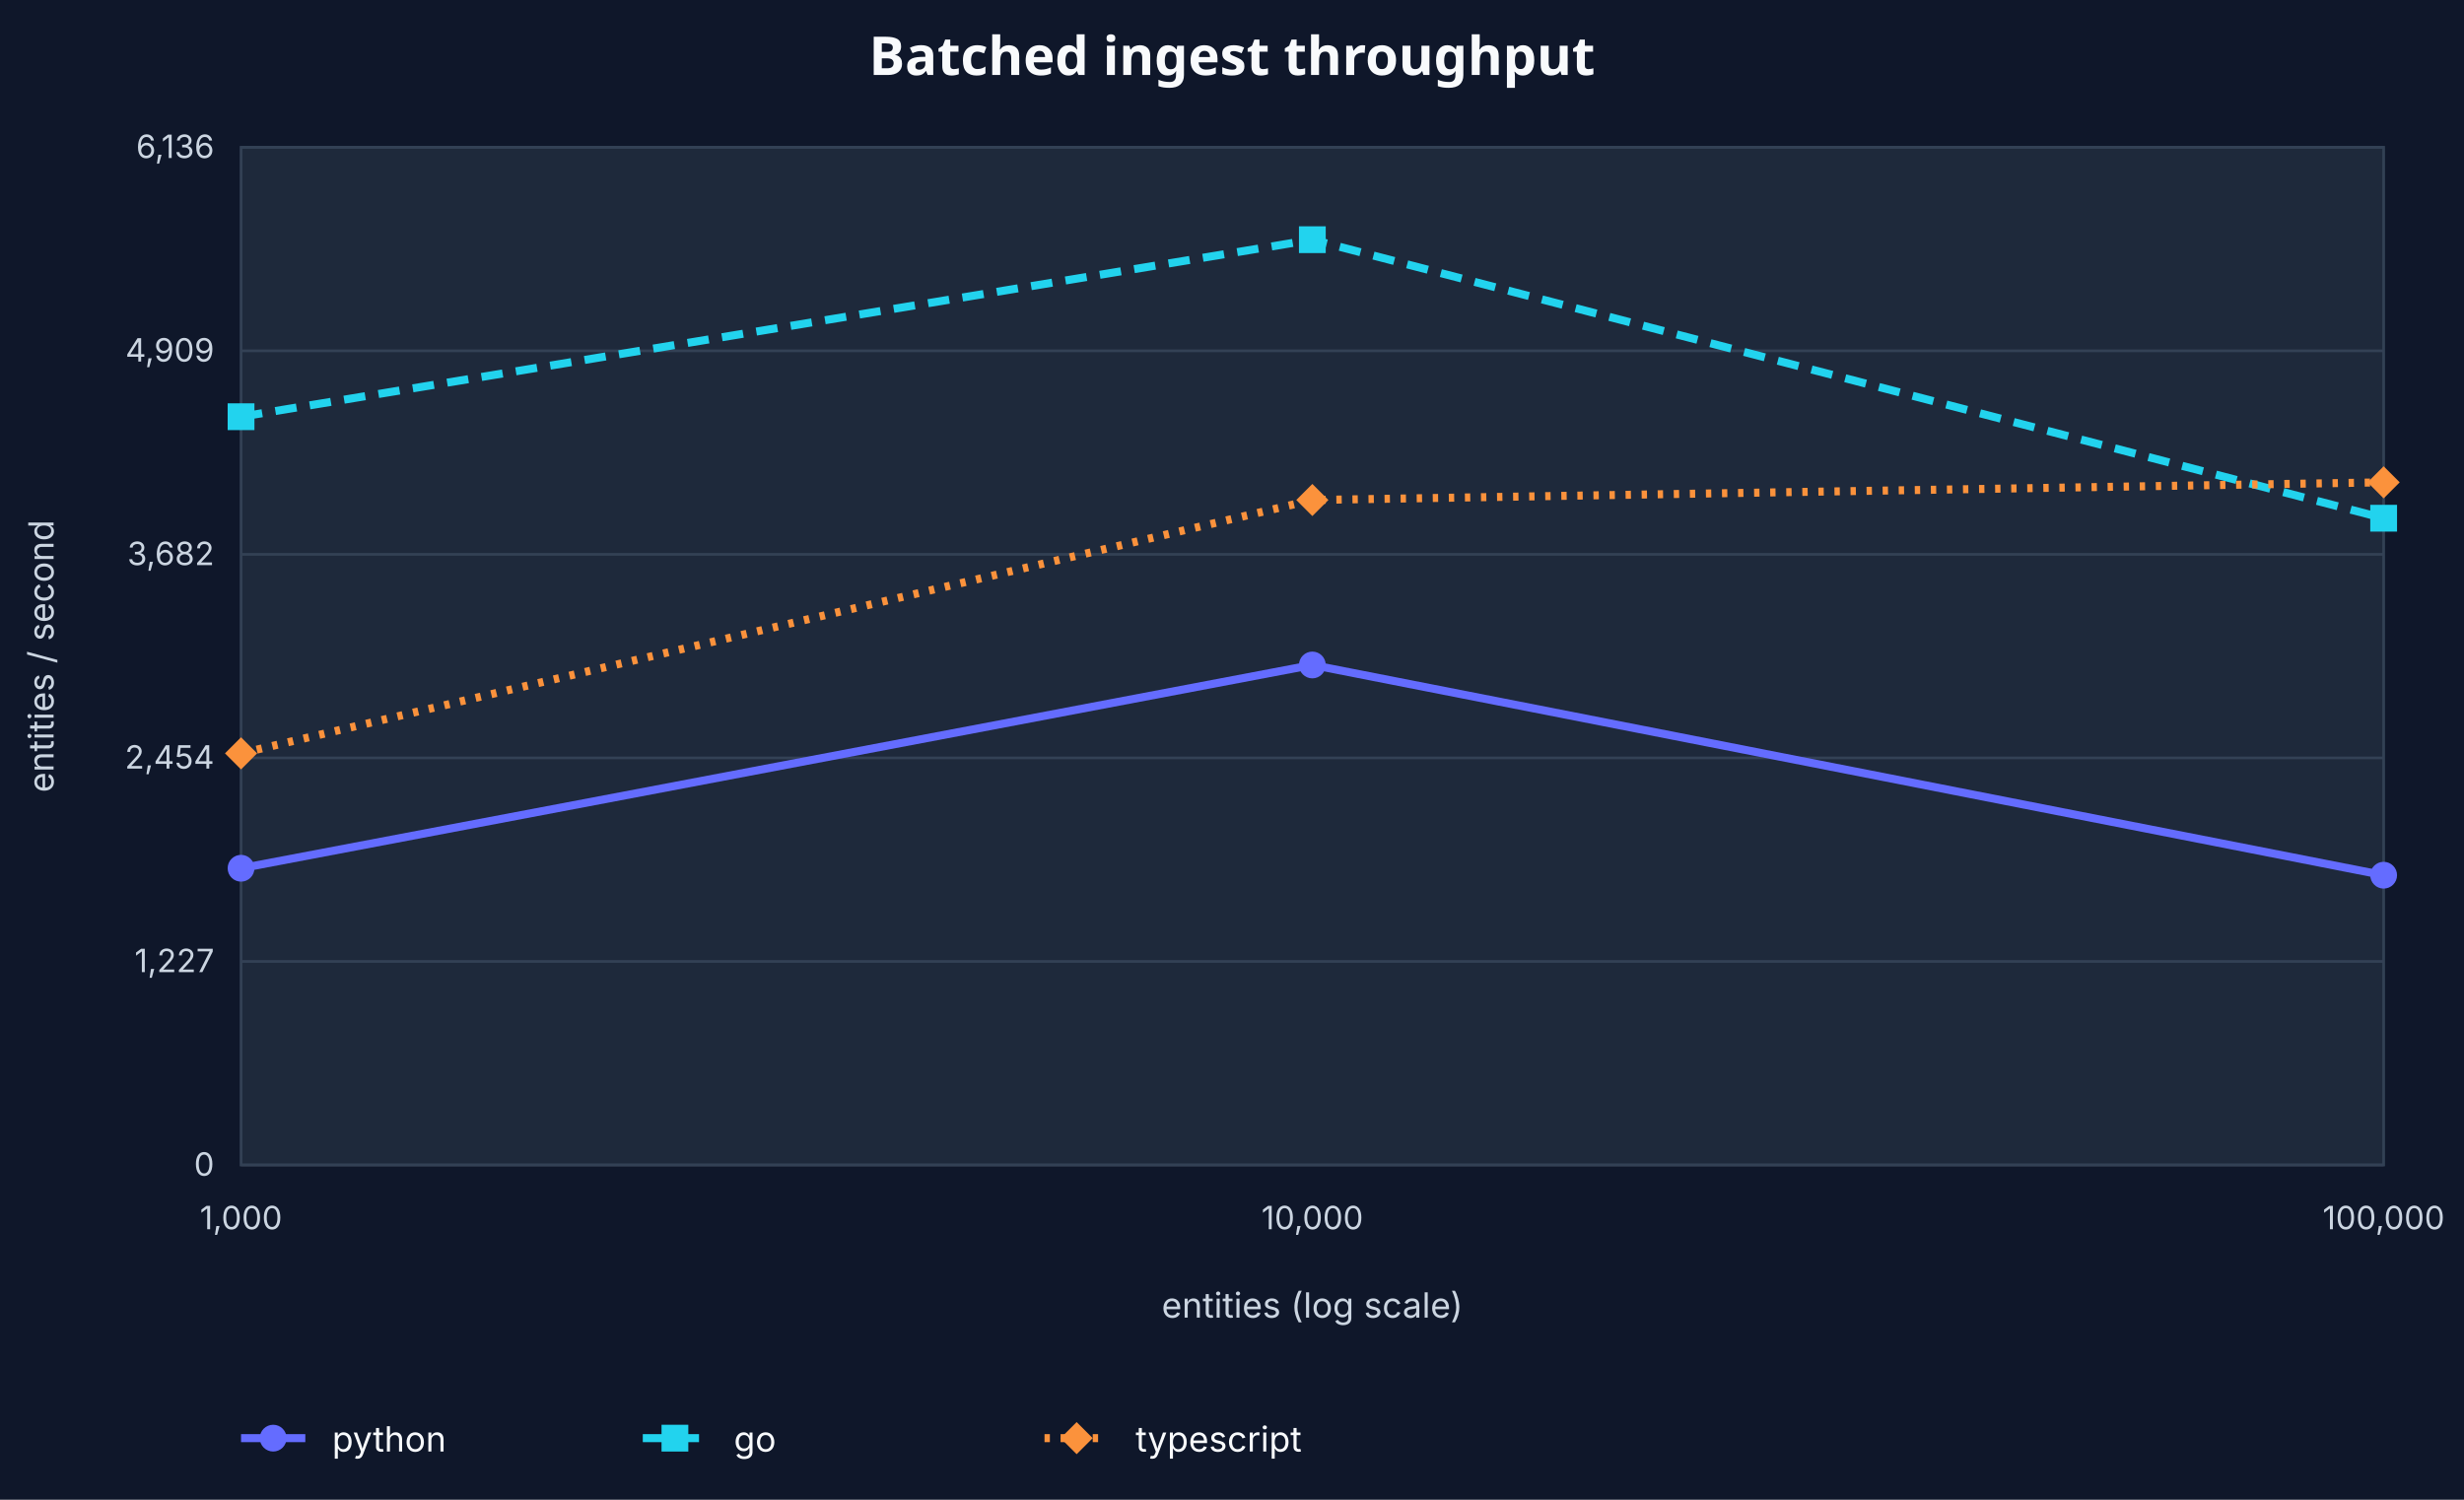
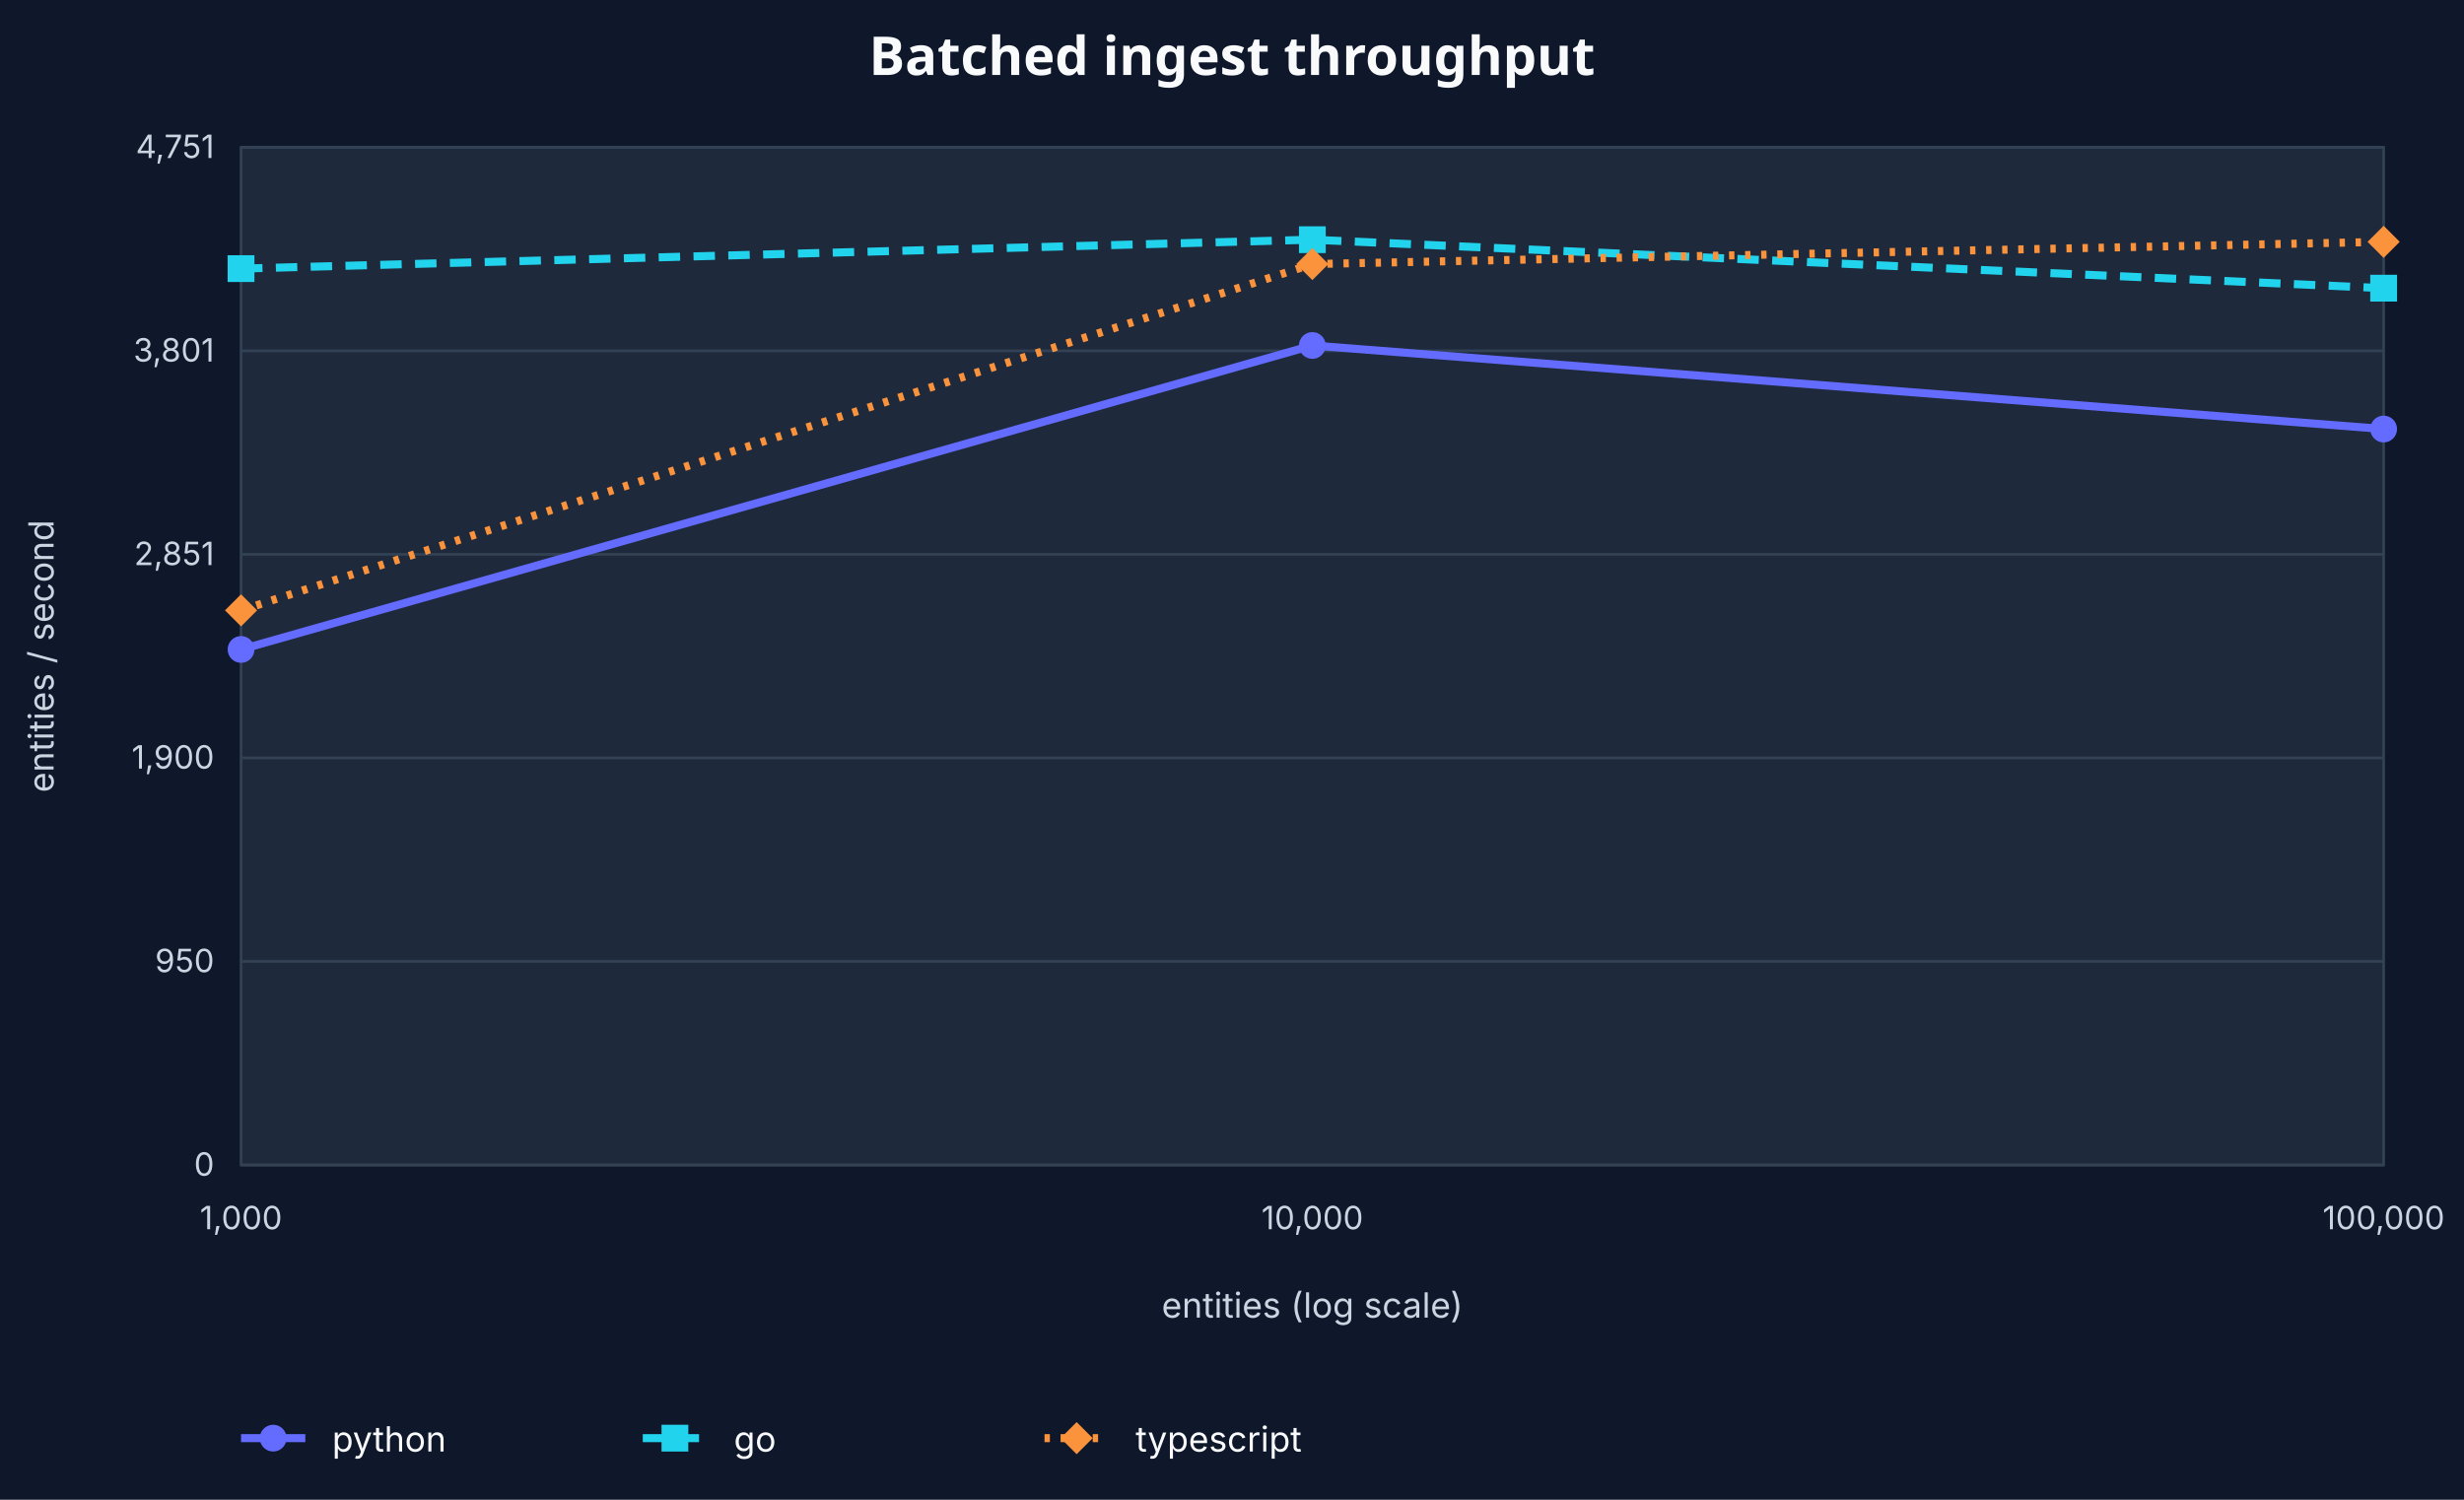
<svg xmlns="http://www.w3.org/2000/svg" role="img" aria-labelledby="chart-title chart-description" viewBox="0 0 920 560">
  <rect width="920" height="560" fill="#0F172A" />
  <rect x="90" y="55" width="800" height="380" fill="#1E293B" stroke="#334155" />
  <text x="460.0" y="28" text-anchor="middle" font-family="'Outfit Variable', Outfit, sans-serif" font-size="20" font-weight="600" fill="#F8FAFC">Batched ingest throughput</text>
  <line x1="90" y1="435.0" x2="890" y2="435.0" stroke="#334155" />
  <text x="80" y="439.0" text-anchor="end" font-family="'Inter Variable', Inter, sans-serif" font-size="12" fill="#CBD5E1">0</text>
  <line x1="90" y1="359.0" x2="890" y2="359.0" stroke="#334155" />
-   <text x="80" y="363.0" text-anchor="end" font-family="'Inter Variable', Inter, sans-serif" font-size="12" fill="#CBD5E1">1,227</text>
+   <text x="80" y="363.0" text-anchor="end" font-family="'Inter Variable', Inter, sans-serif" font-size="12" fill="#CBD5E1">950</text>
  <line x1="90" y1="283.0" x2="890" y2="283.0" stroke="#334155" />
-   <text x="80" y="287.0" text-anchor="end" font-family="'Inter Variable', Inter, sans-serif" font-size="12" fill="#CBD5E1">2,454</text>
+   <text x="80" y="287.0" text-anchor="end" font-family="'Inter Variable', Inter, sans-serif" font-size="12" fill="#CBD5E1">1,900</text>
  <line x1="90" y1="207.0" x2="890" y2="207.0" stroke="#334155" />
-   <text x="80" y="211.0" text-anchor="end" font-family="'Inter Variable', Inter, sans-serif" font-size="12" fill="#CBD5E1">3,682</text>
+   <text x="80" y="211.0" text-anchor="end" font-family="'Inter Variable', Inter, sans-serif" font-size="12" fill="#CBD5E1">2,851</text>
  <line x1="90" y1="131.0" x2="890" y2="131.0" stroke="#334155" />
-   <text x="80" y="135.0" text-anchor="end" font-family="'Inter Variable', Inter, sans-serif" font-size="12" fill="#CBD5E1">4,909</text>
+   <text x="80" y="135.0" text-anchor="end" font-family="'Inter Variable', Inter, sans-serif" font-size="12" fill="#CBD5E1">3,801</text>
  <line x1="90" y1="55.0" x2="890" y2="55.0" stroke="#334155" />
-   <text x="80" y="59.0" text-anchor="end" font-family="'Inter Variable', Inter, sans-serif" font-size="12" fill="#CBD5E1">6,136</text>
-   <polyline points="90.0,324.2 490.0,248.3 890.0,326.8" fill="none" stroke="#646CFF" stroke-width="3" />
-   <circle cx="90.0" cy="324.2" r="5" fill="#646CFF" />
-   <circle cx="490.0" cy="248.3" r="5" fill="#646CFF" />
-   <circle cx="890.0" cy="326.8" r="5" fill="#646CFF" />
-   <polyline points="90.0,155.6 490.0,89.5 890.0,193.5" fill="none" stroke="#22D3EE" stroke-width="3" stroke-dasharray="8 5" />
-   <rect x="85.0" y="150.6" width="10" height="10" fill="#22D3EE" />
+   <text x="80" y="59.0" text-anchor="end" font-family="'Inter Variable', Inter, sans-serif" font-size="12" fill="#CBD5E1">4,751</text>
+   <polyline points="90.0,242.5 490.0,129.0 890.0,160.2" fill="none" stroke="#646CFF" stroke-width="3" />
+   <circle cx="90.0" cy="242.5" r="5" fill="#646CFF" />
+   <circle cx="490.0" cy="129.0" r="5" fill="#646CFF" />
+   <circle cx="890.0" cy="160.2" r="5" fill="#646CFF" />
+   <polyline points="90.0,100.3 490.0,89.5 890.0,107.6" fill="none" stroke="#22D3EE" stroke-width="3" stroke-dasharray="8 5" />
+   <rect x="85.0" y="95.3" width="10" height="10" fill="#22D3EE" />
  <rect x="485.0" y="84.5" width="10" height="10" fill="#22D3EE" />
-   <rect x="885.0" y="188.5" width="10" height="10" fill="#22D3EE" />
-   <polyline points="90.0,281.3 490.0,186.7 890.0,180.1" fill="none" stroke="#FB923C" stroke-width="3" stroke-dasharray="2 4" />
-   <path d="M 90.0 275.3 L 96.0 281.3 L 90.0 287.3 L 84.0 281.3 Z" fill="#FB923C" />
-   <path d="M 490.0 180.7 L 496.0 186.7 L 490.0 192.7 L 484.0 186.7 Z" fill="#FB923C" />
-   <path d="M 890.0 174.1 L 896.0 180.1 L 890.0 186.1 L 884.0 180.1 Z" fill="#FB923C" />
+   <rect x="885.0" y="102.6" width="10" height="10" fill="#22D3EE" />
+   <polyline points="90.0,227.9 490.0,98.6 890.0,90.3" fill="none" stroke="#FB923C" stroke-width="3" stroke-dasharray="2 4" />
+   <path d="M 90.0 221.9 L 96.0 227.9 L 90.0 233.9 L 84.0 227.9 Z" fill="#FB923C" />
+   <path d="M 490.0 92.6 L 496.0 98.6 L 490.0 104.6 L 484.0 98.6 Z" fill="#FB923C" />
+   <path d="M 890.0 84.3 L 896.0 90.3 L 890.0 96.3 L 884.0 90.3 Z" fill="#FB923C" />
  <text x="90.0" y="459" text-anchor="middle" font-family="'Inter Variable', Inter, sans-serif" font-size="12" fill="#CBD5E1">1,000</text>
  <text x="490.0" y="459" text-anchor="middle" font-family="'Inter Variable', Inter, sans-serif" font-size="12" fill="#CBD5E1">10,000</text>
  <text x="890.0" y="459" text-anchor="middle" font-family="'Inter Variable', Inter, sans-serif" font-size="12" fill="#CBD5E1">100,000</text>
  <line x1="90" y1="537" x2="114" y2="537" stroke="#646CFF" stroke-width="3" />
  <circle cx="102.0" cy="537.0" r="5" fill="#646CFF" />
  <text x="124" y="542" font-family="'Inter Variable', Inter, sans-serif" font-size="13" fill="#F8FAFC">python</text>
  <line x1="240" y1="537" x2="264" y2="537" stroke="#22D3EE" stroke-width="3" stroke-dasharray="8 5" />
  <rect x="247.0" y="532.0" width="10" height="10" fill="#22D3EE" />
  <text x="274" y="542" font-family="'Inter Variable', Inter, sans-serif" font-size="13" fill="#F8FAFC">go</text>
  <line x1="390" y1="537" x2="414" y2="537" stroke="#FB923C" stroke-width="3" stroke-dasharray="2 4" />
  <path d="M 402.0 531.0 L 408.0 537.0 L 402.0 543.0 L 396.0 537.0 Z" fill="#FB923C" />
  <text x="424" y="542" font-family="'Inter Variable', Inter, sans-serif" font-size="13" fill="#F8FAFC">typescript</text>
  <text x="490.0" y="492" text-anchor="middle" font-family="'Inter Variable', Inter, sans-serif" font-size="13" fill="#CBD5E1">entities (log scale)</text>
  <text x="20" y="245.0" transform="rotate(-90 20 245.0)" text-anchor="middle" font-family="'Inter Variable', Inter, sans-serif" font-size="13" fill="#CBD5E1">entities / second</text>
</svg>
